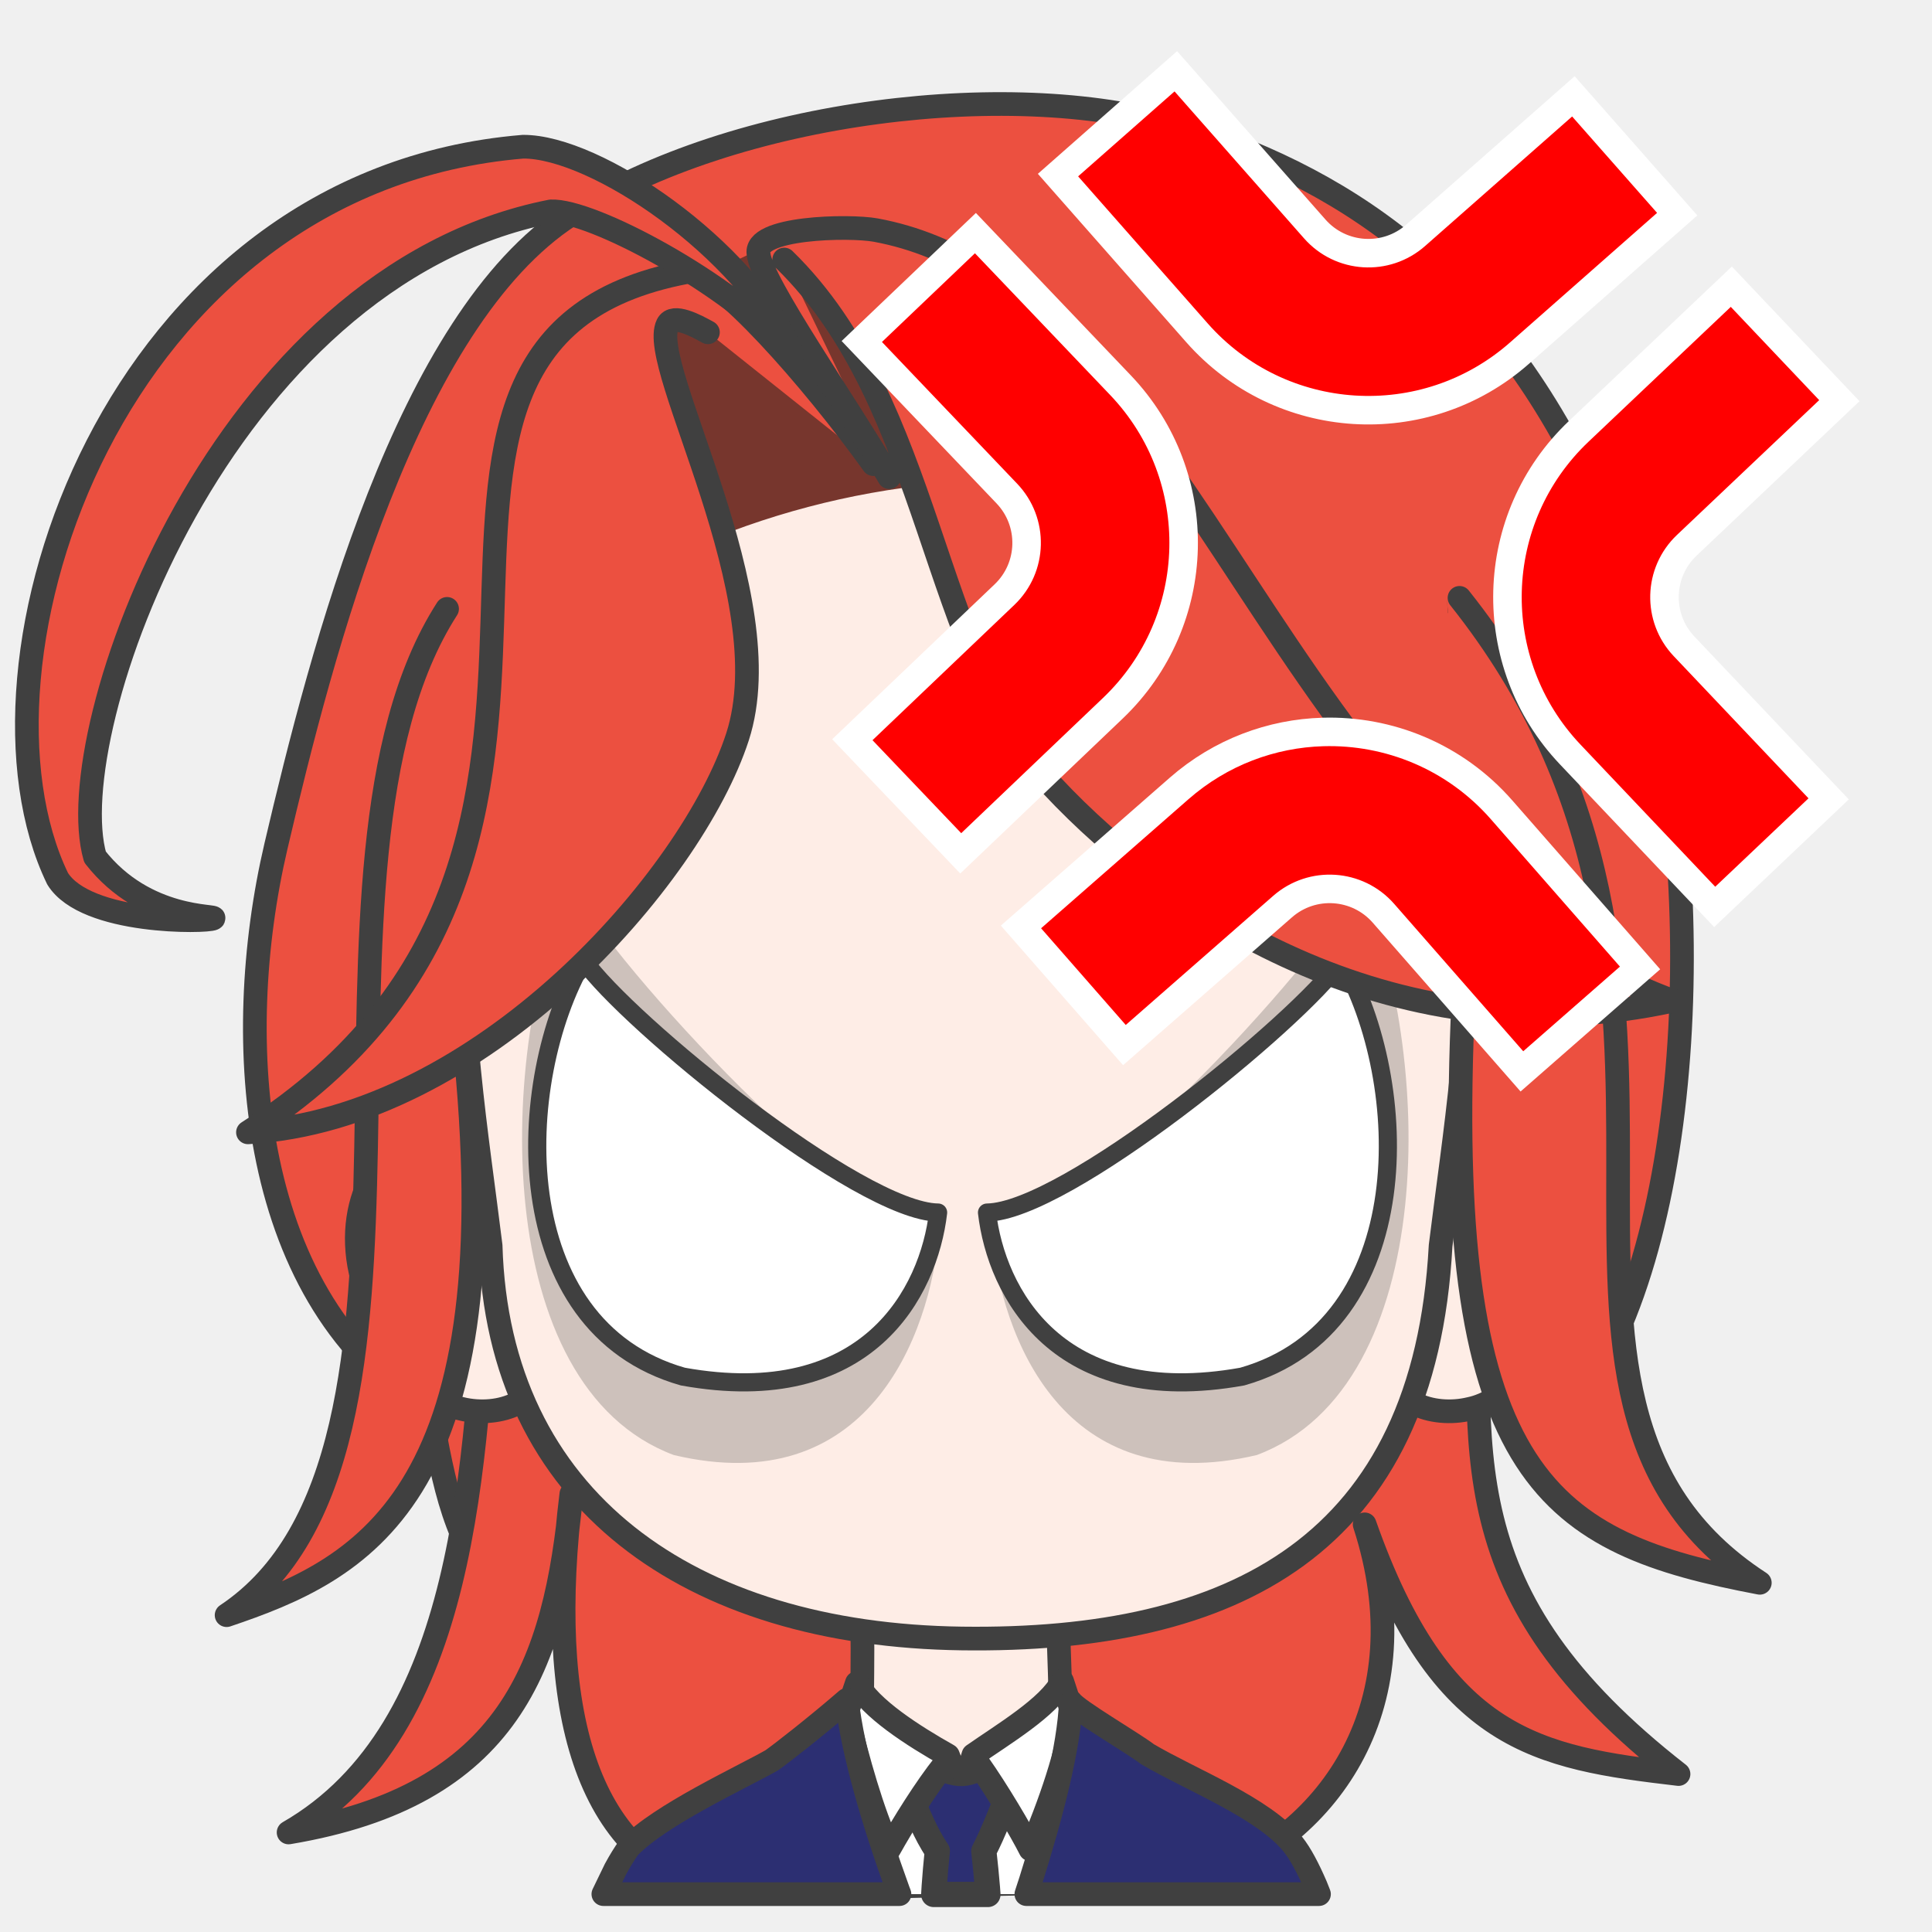
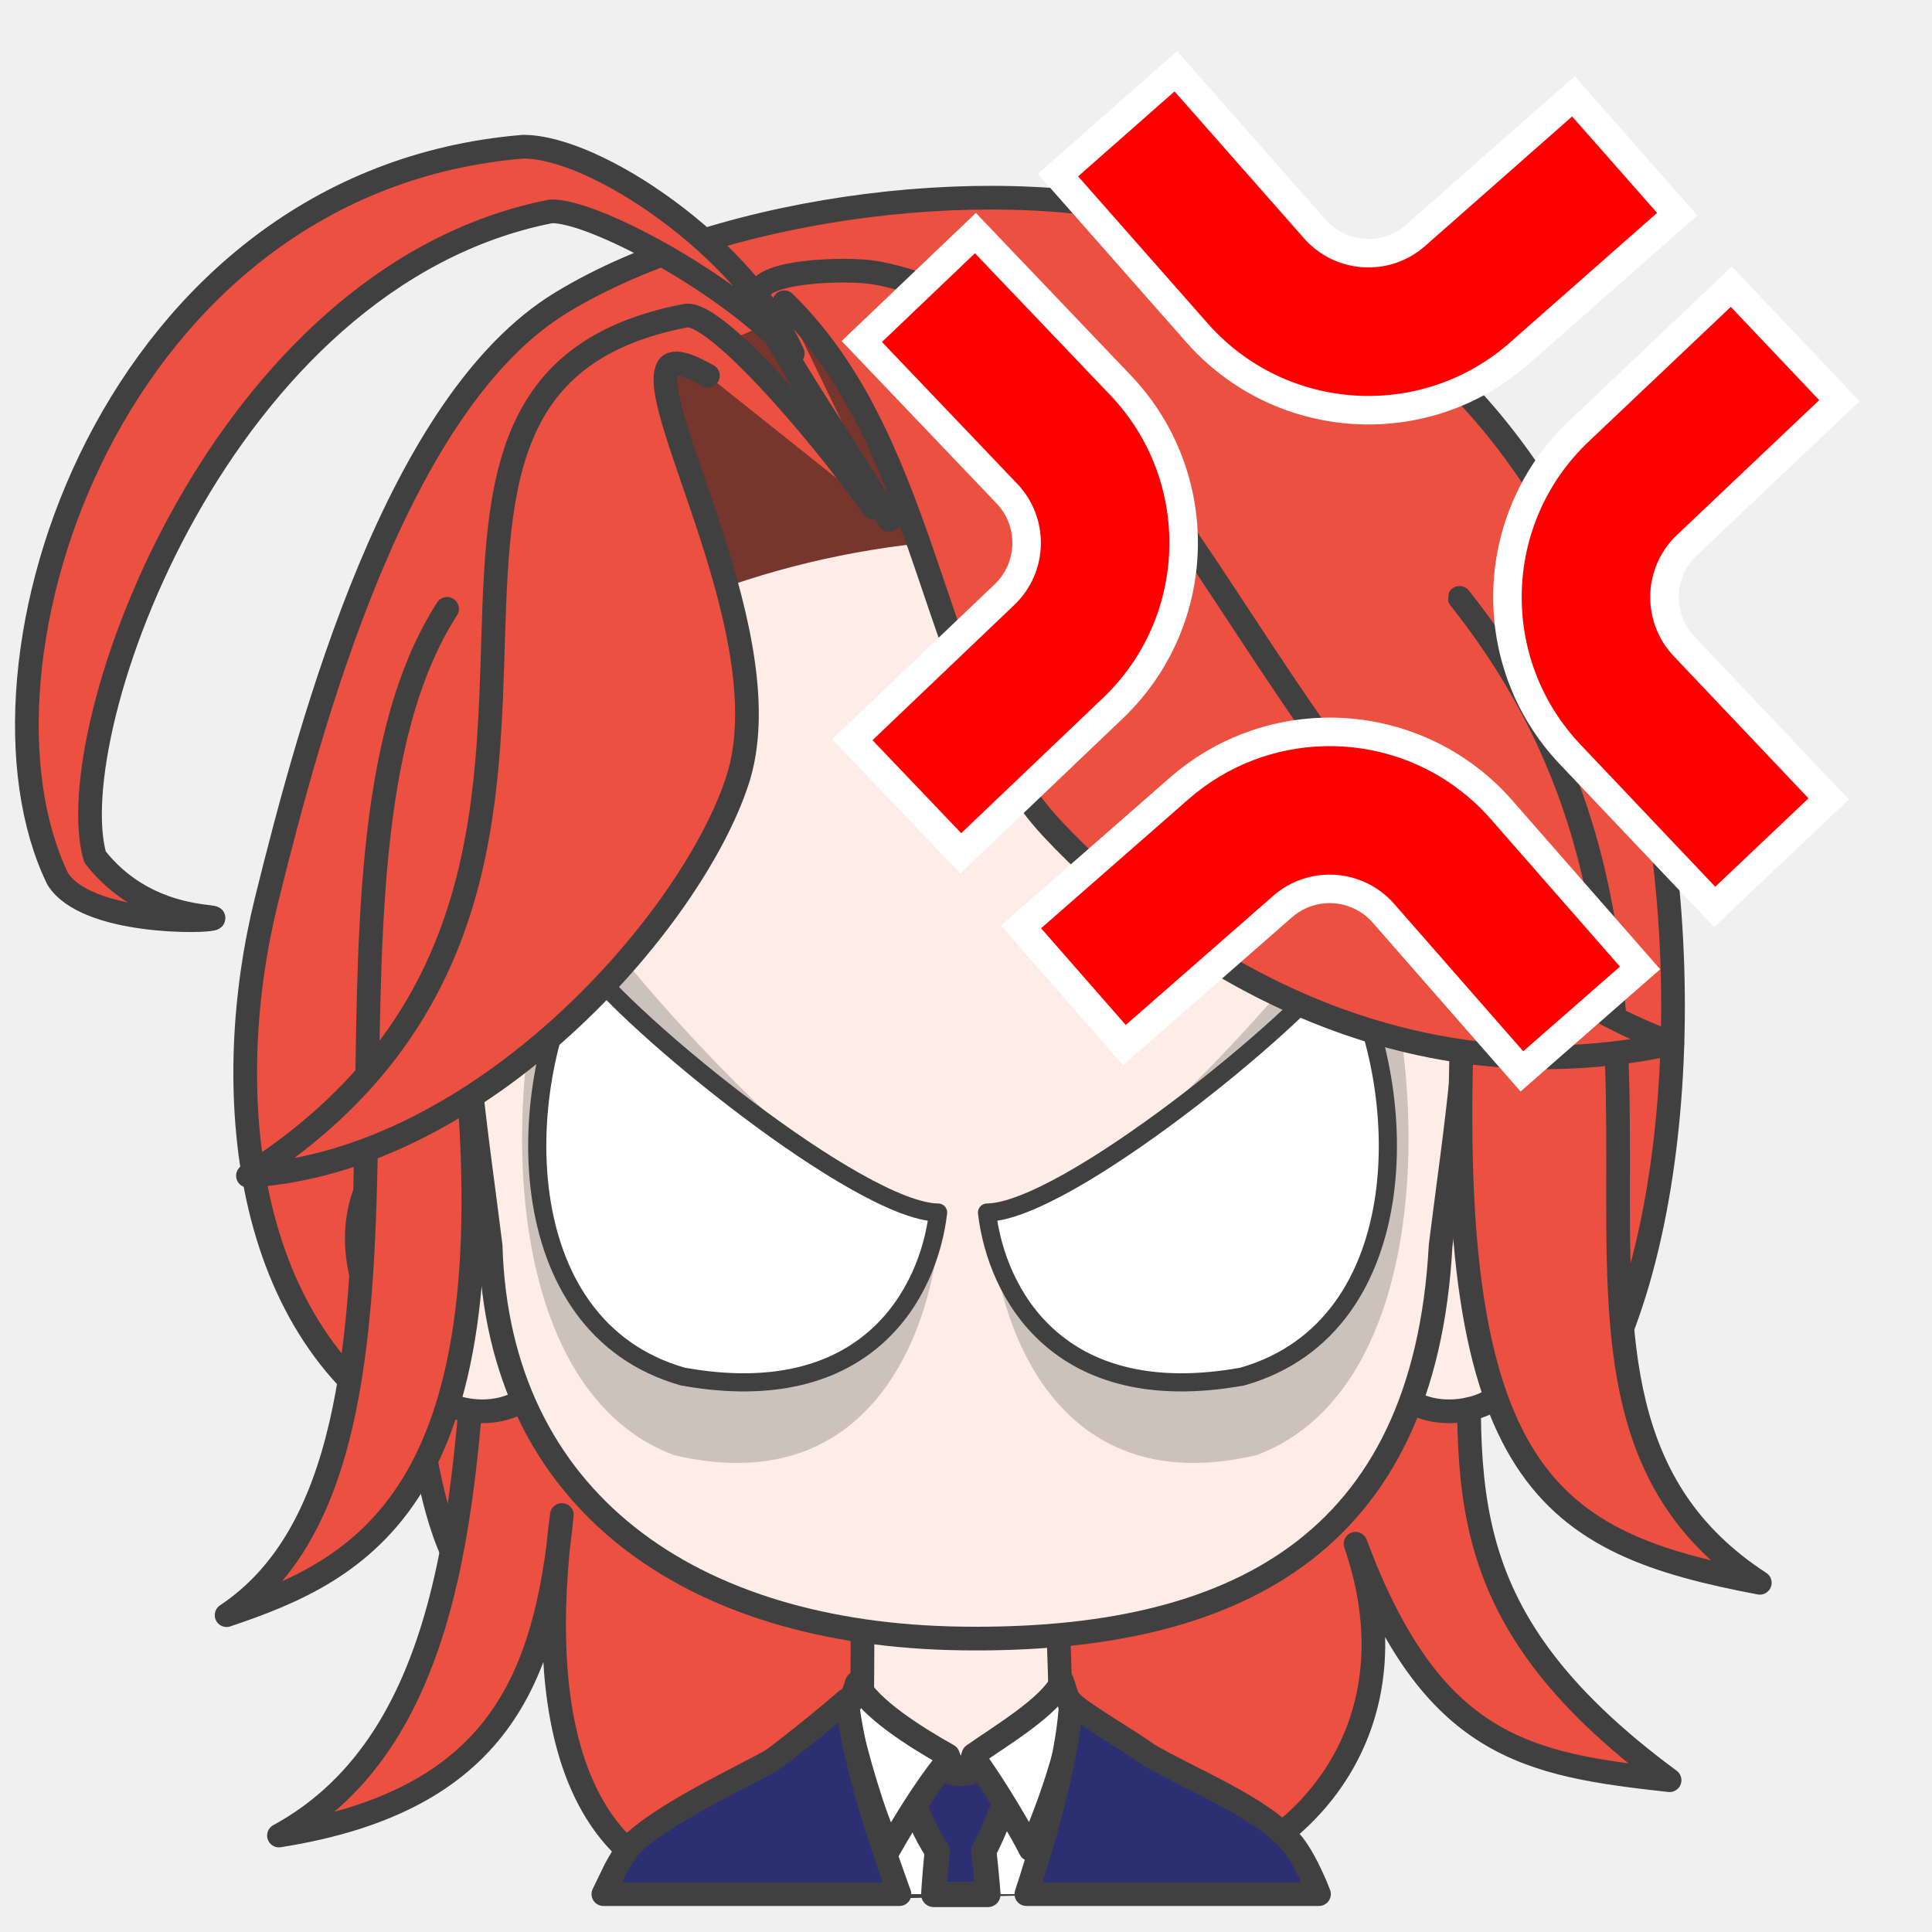
<svg xmlns="http://www.w3.org/2000/svg" width="2805" height="2805" xml:space="preserve" overflow="hidden">
  <g transform="translate(-833 -936)">
-     <path d="M1555.84 3242C1495.97 3183.77 1477.1 3092.1 1458.23 2983.69 1194.05 2827.6 1167.37 2447.26 1233.74 2164.18 1300.11 1881.1 1423.75 1401.03 1661.25 1248.03 1898.75 1095.03 2311.29 1045.48 2555.3 1123.53 2799.32 1201.58 3012.74 1349 3158.5 1681.02 3304.25 2013.04 3315.32 2569.91 3179.97 2872.2L1723.72 3013.43 1555.84 3242Z" stroke="#404040" stroke-width="34.375" stroke-linecap="round" stroke-linejoin="round" stroke-miterlimit="10" fill="#EC5040" fill-rule="evenodd" />
-     <path d="M1869.73 3681C1683.5 3632.34 1623.68 3417.87 1662.53 3105.09 1639.25 3354 1572.81 3542.74 1252 3596.49 1512.65 3446.5 1522.02 3058.82 1542.17 2757.7L2982.15 2736C2979.95 3044.44 2934.59 3250.18 3270 3511.67 3065.17 3487.68 2925.09 3463.68 2814.3 3149.16 2898.87 3408.97 2764.52 3599.82 2582.39 3664.47L1869.73 3681Z" stroke="#404040" stroke-width="34.375" stroke-linecap="round" stroke-linejoin="round" stroke-miterlimit="10" fill="#EC5040" fill-rule="evenodd" />
+     <path d="M1542.01 3265C1482.11 3209.83 1463.24 3122.96 1444.36 3020.24 1180.05 2872.33 1153.36 2511.94 1219.76 2243.7 1286.16 1975.46 1409.85 1520.57 1647.47 1375.59 1885.09 1230.61 2297.83 1183.66 2541.96 1257.61 2786.09 1331.57 2999.62 1471.26 3145.44 1785.87 3291.27 2100.48 3302.34 2628.15 3166.93 2914.59L1709.97 3048.41 1542.01 3265Z" stroke="#404040" stroke-width="34.375" stroke-linecap="round" stroke-linejoin="round" stroke-miterlimit="10" fill="#EC5040" fill-rule="evenodd" />
+     <path d="M1856.03 3681C1669.71 3634.91 1609.87 3431.79 1648.73 3135.56 1625.44 3371.3 1558.97 3550.05 1238 3600.96 1498.78 3458.91 1508.15 3091.74 1528.32 2806.55L2969.01 2786C2966.81 3078.12 2921.42 3272.97 3257 3520.63 3052.07 3497.9 2911.92 3475.18 2801.08 3177.3 2885.68 3423.37 2751.27 3604.11 2569.05 3665.35L1856.03 3681Z" stroke="#404040" stroke-width="34.375" stroke-linecap="round" stroke-linejoin="round" stroke-miterlimit="10" fill="#EC5040" fill-rule="evenodd" />
    <path d="M100.9 0C99.046 79.625 97.097 89.967 97.882 152.26 84.148 154.12 27.893 182.731 0 193.488 30.409 293.188 148.978 377.978 237.667 376.992 326.357 376.006 450.271 271.853 479 192.711L385.085 152.263C385.87 89.969 383.919 77.203 385.324 2.423L100.9 0Z" stroke="#404040" stroke-width="34.375" stroke-linecap="round" stroke-linejoin="round" stroke-miterlimit="10" fill="#FEEDE6" fill-rule="evenodd" transform="matrix(-1 0 0 1 2470 3282)" />
    <path d="M2379 3416C2371.12 3512.12 2365.9 3593.77 2355.17 3674.48L2353.16 3686 2108.8 3686 2104.69 3670.47C2085.35 3591.38 2072.65 3512.79 2063 3417.72L2207.99 3496.83 2231.36 3548.43 2250.48 3494.54Z" fill="#FFFFFF" fill-rule="evenodd" />
    <path d="M2302.5 3466.5 2299.9 3534.72C2287.06 3564.33 2276.63 3593.93 2261.36 3623.54 2263.5 3642.36 2265.19 3659.96 2266.59 3676.77L2267.3 3686.5 2188.68 3686.5 2189.34 3675.15C2190.5 3658.73 2191.95 3641.61 2193.85 3623.31 2175.23 3596.03 2166.3 3568.75 2152.53 3541.47L2151.5 3473.59C2161.5 3484.62 2204.96 3512.07 2230.13 3510.89 2255.29 3509.71 2288.52 3483.6 2302.5 3466.5Z" stroke="#404040" stroke-width="36.667" stroke-linecap="round" stroke-linejoin="round" stroke-miterlimit="10" fill="#2C2F72" fill-rule="evenodd" />
    <path d="M2077.07 3379.49C2095.79 3415.8 2158.98 3456.33 2209.32 3484.62L2215.53 3500.63 2204.13 3497.65C2176.88 3531.67 2143.82 3584.84 2124 3620.39 2098.73 3564.89 2078.75 3492.52 2062 3423.99L2077.07 3379.49ZM2375.07 3377 2390 3422.59C2385.68 3473.7 2355.93 3560 2328.99 3621 2315.61 3594.4 2281.02 3535.69 2253.34 3496.61L2241.31 3500.63 2246.21 3484.07C2288.58 3454.38 2356.56 3414.14 2375.07 3377Z" stroke="#404040" stroke-width="34.375" stroke-linecap="round" stroke-linejoin="round" stroke-miterlimit="10" fill="#FFFFFF" fill-rule="evenodd" />
    <path d="M360.257 2.64C351.193 15.603 270.78 62.143 248.996 78.862 186.77 115.64 80.312 156.728 37.62 210.019 26.948 223.341 15.861 244.346 4.77 270.024L0 282 424.878 282 418.476 262.397C388.156 166.036 362.993 69.528 360.257 2.64ZM685.525 0C676.986 76.713 646.426 179.471 611.045 276.831L609.081 282 1039 282 1021.48 245.832C1015.16 234.165 1008.58 223.408 1001.69 213.779 955.871 166.667 839.865 113.369 794.529 87.734 779.496 77.089 729.559 38.118 685.525 0Z" stroke="#404040" stroke-width="34.375" stroke-linecap="round" stroke-linejoin="round" stroke-miterlimit="10" fill="#2C2F72" fill-rule="evenodd" transform="matrix(-1 0 0 1 2748 3404)" />
    <path d="M1650.98 0.036C1638.99 0.3 1615.77 0.199 1598.98 10.016L163.429 11.858C145.718 2.041 130.061 0.88 116.972 0.036 43.246-2.078-19.296 90.323 5.535 200.007 34.143 329.763 102.569 388.174 151.67 398.363 179.182 405.076 209.864 402.541 232.923 390.397L1534.98 390.397C1558.05 402.541 1588.74 405.076 1616.27 398.363 1665.39 388.174 1733.84 329.763 1762.46 200.007 1787.3 90.323 1724.74-2.078 1650.98 0.036Z" stroke="#404040" stroke-width="34.375" stroke-linecap="round" stroke-linejoin="round" stroke-miterlimit="10" fill="#FEEDE6" fill-rule="evenodd" transform="matrix(-1 0 0 1 3119 2583)" />
    <path d="M1474 658.48C1471.86 435.146 1415.73 7.412 731.293 0 77.289 2.867-1.423 439.057 0.019 658.48 0.542 928.6 26.781 1076.47 47.443 1243.65 70.884 1678.8 347.766 1819.13 742.376 1813.86 1136.99 1808.59 1415.85 1613.21 1426.66 1243.65 1447.28 1076.47 1473.48 928.6 1474 658.48Z" stroke="#404040" stroke-width="34.375" stroke-linecap="round" stroke-linejoin="round" stroke-miterlimit="10" fill="#FEEDE6" fill-rule="evenodd" transform="matrix(-1 0 0 1 2972 1501)" />
    <path d="M2272 2721.78C2390.42 2719.93 2741.59 2343.11 2808.05 2219 2913.92 2460.37 2925.51 2948.17 2657.81 3048.5 2378.09 3114.77 2286.01 2879.86 2272 2721.78Z" fill="#CDC1BB" fill-rule="evenodd" />
    <path d="M0 502.783C118.42 500.926 469.589 124.106 536.047 0 641.918 241.365 653.51 729.169 385.807 829.498 106.086 895.774 14.008 660.863 0 502.783Z" fill="#CDC1BB" fill-rule="evenodd" transform="matrix(-1 0 0 1 2197 2219)" />
    <path d="M2266 2696.48C2379.73 2695.12 2716.99 2420.46 2780.82 2330 2882.5 2505.93 2893.63 2861.49 2636.53 2934.62 2367.88 2982.92 2279.45 2811.7 2266 2696.48Z" stroke="#404040" stroke-width="26.354" stroke-linecap="round" stroke-linejoin="round" stroke-miterlimit="10" fill="#FFFFFF" fill-rule="evenodd" />
    <path d="M0 366.475C113.73 365.122 450.992 90.46 514.817 0 616.495 175.93 627.628 531.487 370.527 604.616 101.885 652.924 13.453 481.699 0 366.475Z" stroke="#404040" stroke-width="26.354" stroke-linecap="round" stroke-linejoin="round" stroke-miterlimit="10" fill="#FFFFFF" fill-rule="evenodd" transform="matrix(-1 0 0 1 2195 2330)" />
    <path d="M1482.09 1820C1240.72 2195.47 1516.57 3044.94 1162 3281 1354.77 3215.92 1571.4 3114.24 1509.51 2472.13 1569.03 2336.88 1764.42 1849.04 1764 1843.13" stroke="#404040" stroke-width="34.375" stroke-linecap="round" stroke-linejoin="round" stroke-miterlimit="10" fill="#EC5040" fill-rule="evenodd" />
    <path d="M2956.25 2417.19C2929.98 3086.2 3084.36 3176.41 3388 3234 2966.97 2960.29 3405.74 2373.39 2952 1804" stroke="#404040" stroke-width="34.375" stroke-linecap="round" stroke-linejoin="round" stroke-miterlimit="10" fill="#EC5040" fill-rule="evenodd" />
-     <path d="M1584.76 1882C1985.66 1563.12 2592.22 1542.34 2934.55 1871.74 2953.42 1717.26 2792.34 1246.99 2233.62 1242.04 1674.89 1237.08 1552.54 1737.42 1584.76 1882Z" fill="#77362D" fill-rule="evenodd" />
-     <path d="M2017 1274.72C2374.5 1635.72 2524.8 2010.62 3044.27 2306.28 3199.59 2407.53 3005.62 1918.19 2935.03 1825.65 2923.82 1683.76 3018.65 1606.75 2863.33 1505.5 2680.93 1236.26 2221.29 1182.5 2017 1274.72Z" fill="#EC5040" fill-rule="evenodd" />
-     <path d="M1860.82 1418.44C1843.36 1408.82 1810.39 1390.91 1802.24 1407.29 1772.28 1467.52 1970.17 1800.98 1903.78 2005.73 1837.39 2210.47 1531.47 2560.49 1193 2580 1845.98 2162.81 1273.93 1436.62 1829.58 1331.09 1871.43 1326.54 2012.59 1486.42 2101 1609.87" stroke="#404040" stroke-width="34.375" stroke-linecap="round" stroke-linejoin="round" stroke-miterlimit="10" fill="#EC5040" fill-rule="evenodd" />
-     <path d="M2123.97 1628.78C2060.8 1520.98 1938.56 1346.94 1934.46 1305.37 1924.88 1265.65 2066.18 1263 2104.43 1270.06 2566.52 1355.31 2687.76 2178.27 3261 2388.99 2865.89 2475.26 2537.29 2266.12 2360.36 2076.73 2183.43 1887.33 2187.68 1523.29 1971.58 1312.81" stroke="#404040" stroke-width="34.375" stroke-linecap="round" stroke-linejoin="round" stroke-miterlimit="10" fill="#EC5040" fill-rule="evenodd" />
+     <path d="M1584.76 1945C1985.66 1653.53 2592.22 1634.53 2934.55 1935.62 2953.42 1794.41 2792.34 1364.56 2233.62 1360.03 1674.89 1355.51 1552.54 1812.85 1584.76 1945Z" fill="#77362D" fill-rule="evenodd" />
+     <path d="M2017 1342.99C2374.5 1680.41 2524.8 2030.83 3044.27 2307.18 3199.59 2401.82 3005.62 1944.43 2935.03 1857.94 2923.82 1725.32 3018.65 1653.34 2863.33 1558.7 2680.93 1307.04 2221.29 1256.8 2017 1342.99Z" fill="#EC5040" fill-rule="evenodd" />
+     <path d="M1860.82 1481.44C1843.36 1471.82 1810.39 1453.91 1802.24 1470.29 1772.28 1530.52 1970.17 1863.98 1903.78 2068.73 1837.39 2273.47 1531.47 2623.49 1193 2643 1845.98 2225.81 1273.93 1499.62 1829.58 1394.09 1871.43 1389.54 2012.59 1549.42 2101 1672.87" stroke="#404040" stroke-width="34.375" stroke-linecap="round" stroke-linejoin="round" stroke-miterlimit="10" fill="#EC5040" fill-rule="evenodd" />
+     <path d="M2123.97 1690.78C2060.8 1582.98 1938.56 1408.94 1934.46 1367.37 1924.88 1327.65 2066.18 1325 2104.43 1332.06 2566.52 1417.31 2687.76 2240.27 3261 2450.99 2865.89 2537.26 2537.29 2328.12 2360.36 2138.73 2183.43 1949.33 2187.68 1585.29 1971.58 1374.81" stroke="#404040" stroke-width="34.375" stroke-linecap="round" stroke-linejoin="round" stroke-miterlimit="10" fill="#EC5040" fill-rule="evenodd" />
    <path d="M1142.63 2269.5C1133.57 2274.74 957.689 2277.97 916.629 2211.71 766.693 1901.83 995.194 1198.42 1592.44 1149 1698.15 1148.49 1913.89 1295.73 1984 1449.13 1890.15 1345.5 1691.14 1240.32 1632.89 1242.89 1152.07 1337.29 918.378 1998.35 970.964 2180.23 1044.58 2274.37 1151.69 2264.25 1142.63 2269.5Z" stroke="#404040" stroke-width="34.375" stroke-linecap="round" stroke-linejoin="round" stroke-miterlimit="10" fill="#EC5040" fill-rule="evenodd" />
    <path d="M2753.63 1998.71C2849.19 1995.92 2945.23 2034.24 3013.13 2111.78L3214.13 2341.32 3128.36 2416.41 3042.6 2491.5 2841.6 2261.96C2803.83 2218.84 2738.25 2214.48 2695.12 2252.25L2465.5 2453.31 2315.31 2281.79 2544.93 2080.74C2605.25 2027.93 2679.3 2000.88 2753.63 1998.71ZM3346.65 1352.26 3425.08 1434.99 3503.5 1517.71 3281.98 1727.68C3240.38 1767.12 3238.62 1832.82 3278.06 1874.42L3487.96 2095.84 3322.5 2252.68 3112.6 2031.24C2986.54 1898.27 2992.14 1688.28 3125.14 1562.23ZM2249.18 1274.45 2459.78 1495.21C2586.27 1627.79 2581.31 1837.8 2448.71 1964.28L2227.86 2174.93 2149.18 2092.45 2070.5 2009.97 2291.36 1799.31C2332.83 1759.75 2334.39 1694.04 2294.81 1652.56L2084.21 1431.8ZM2540.12 1039.5 2741.85 1268.4C2779.74 1311.42 2845.34 1315.56 2888.34 1277.66L3117.35 1075.88 3268.07 1246.93 3039.08 1448.7C2901.6 1569.84 2691.94 1556.6 2570.79 1419.13L2369.07 1190.21 2454.6 1114.85Z" stroke="#FFFFFF" stroke-width="41.401" stroke-miterlimit="8" fill="#FF0000" fill-rule="evenodd" />
  </g>
</svg>
